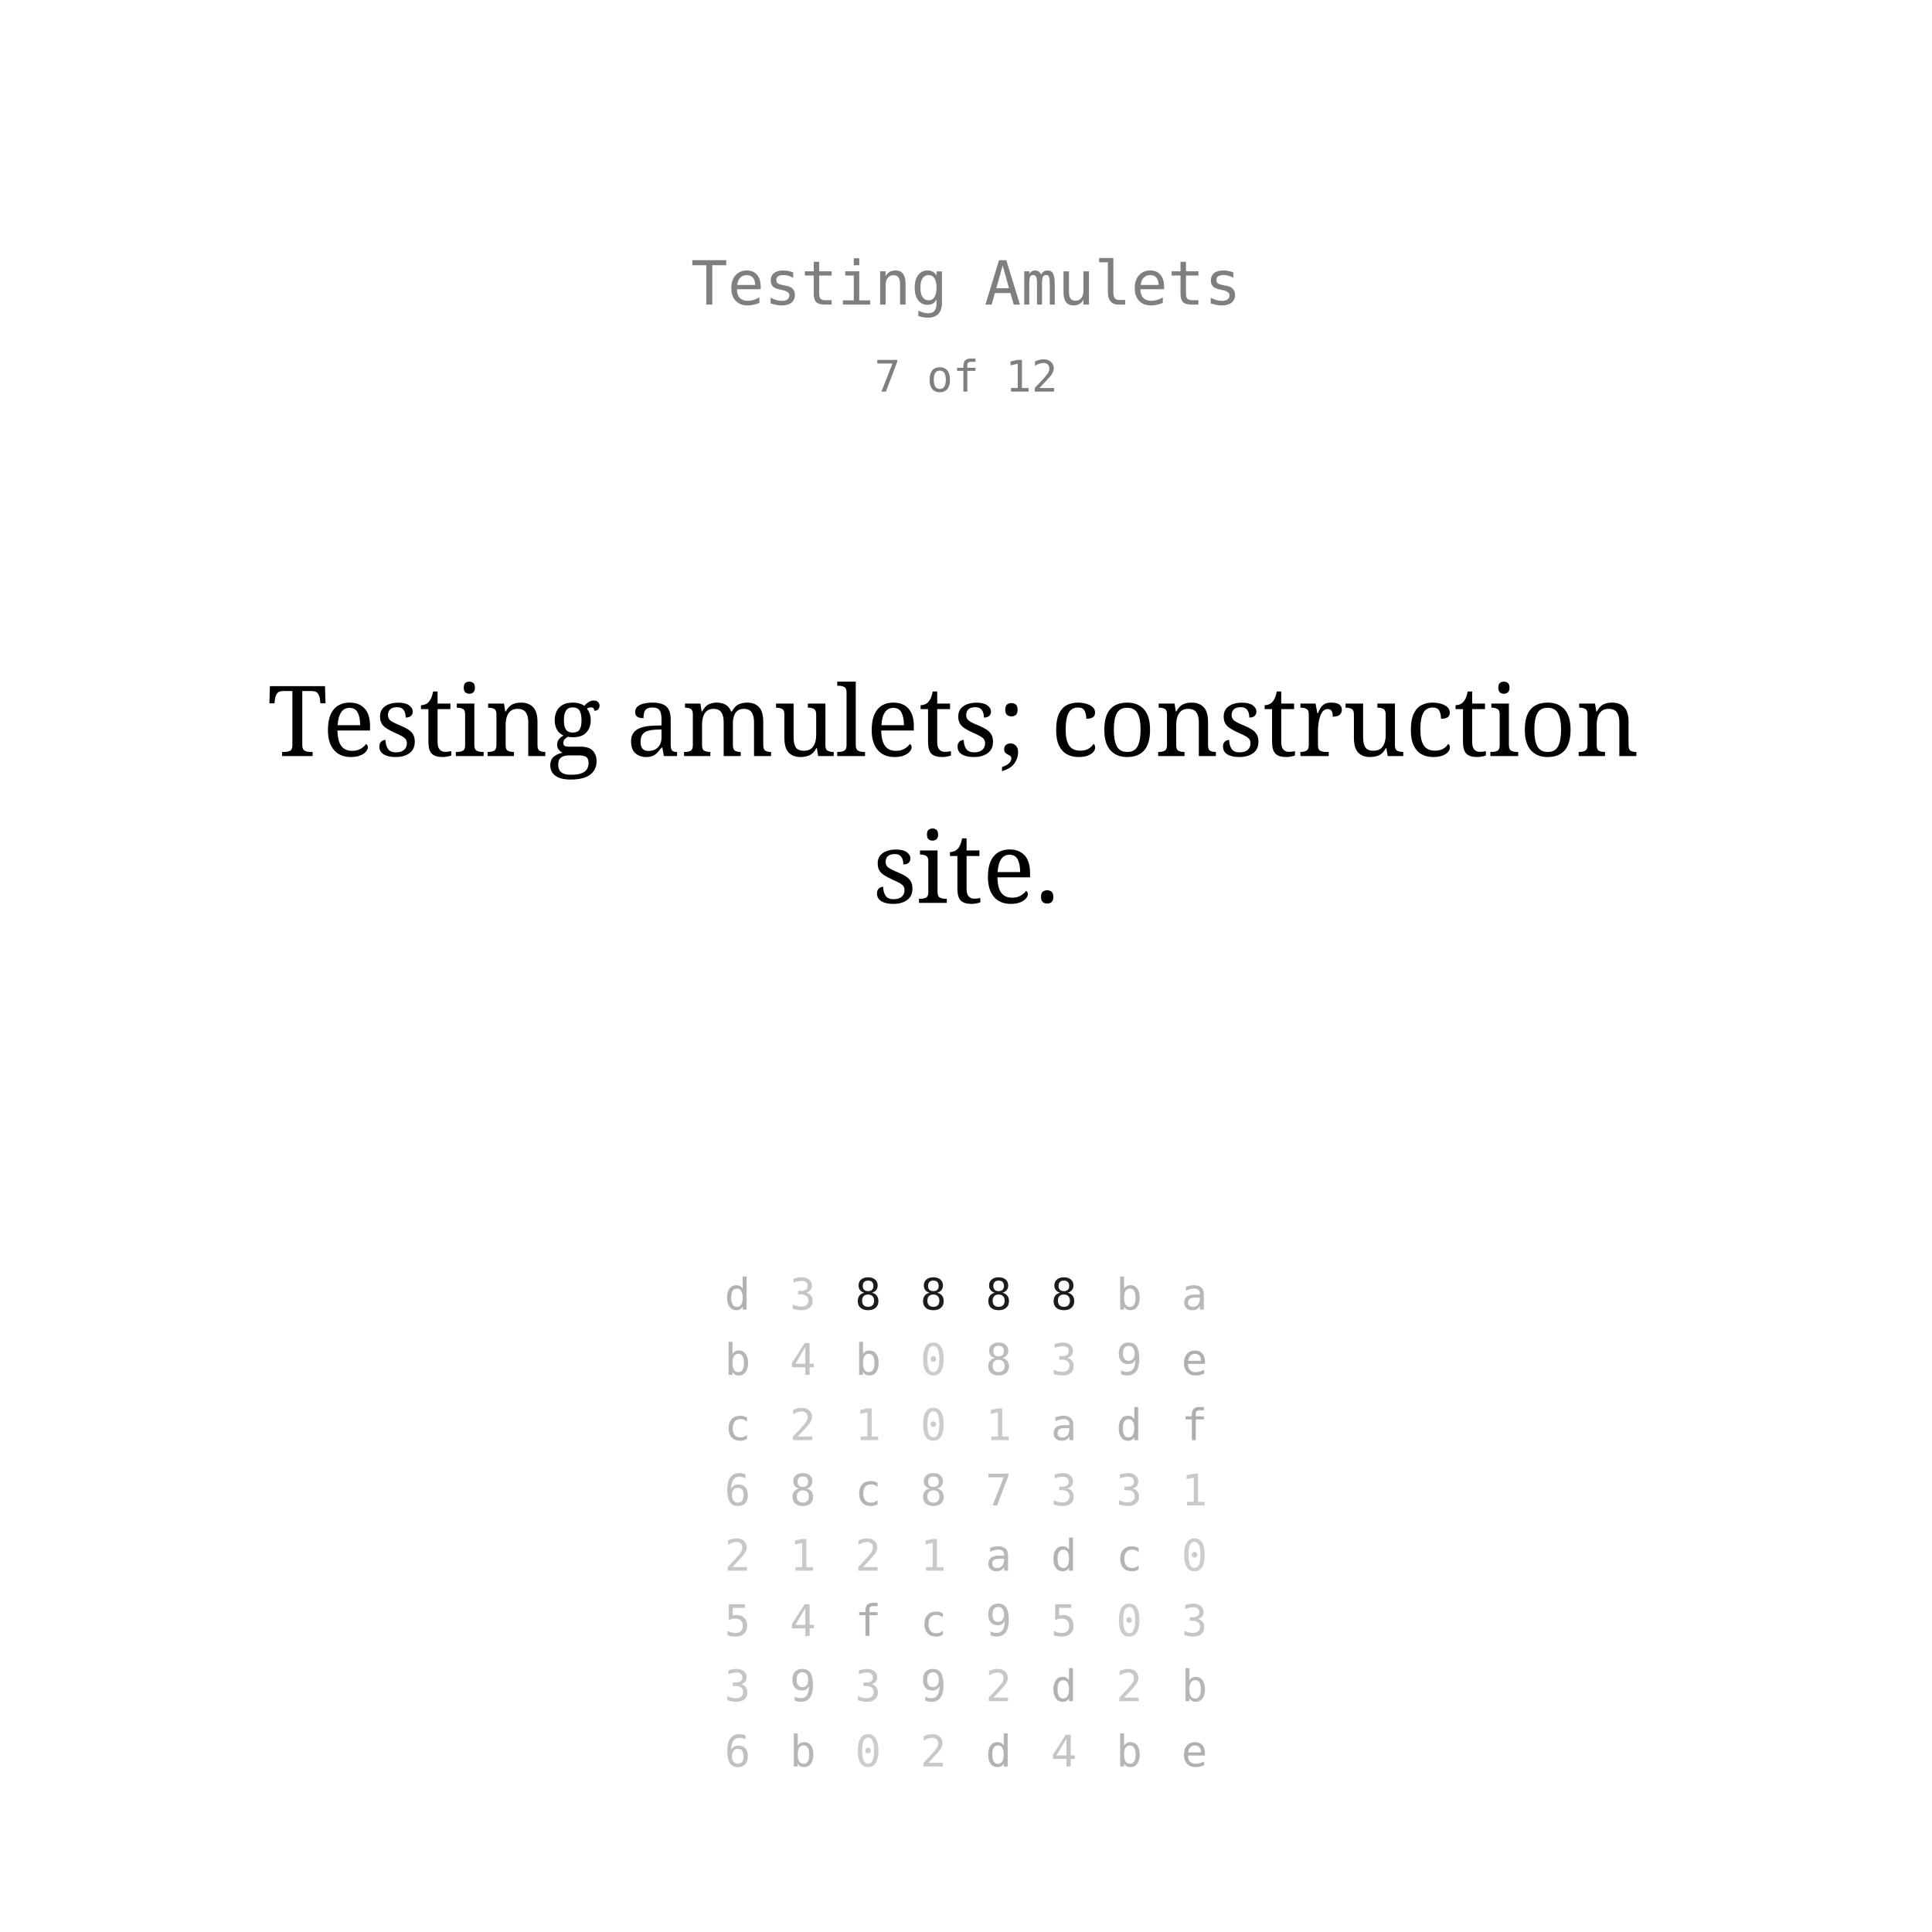
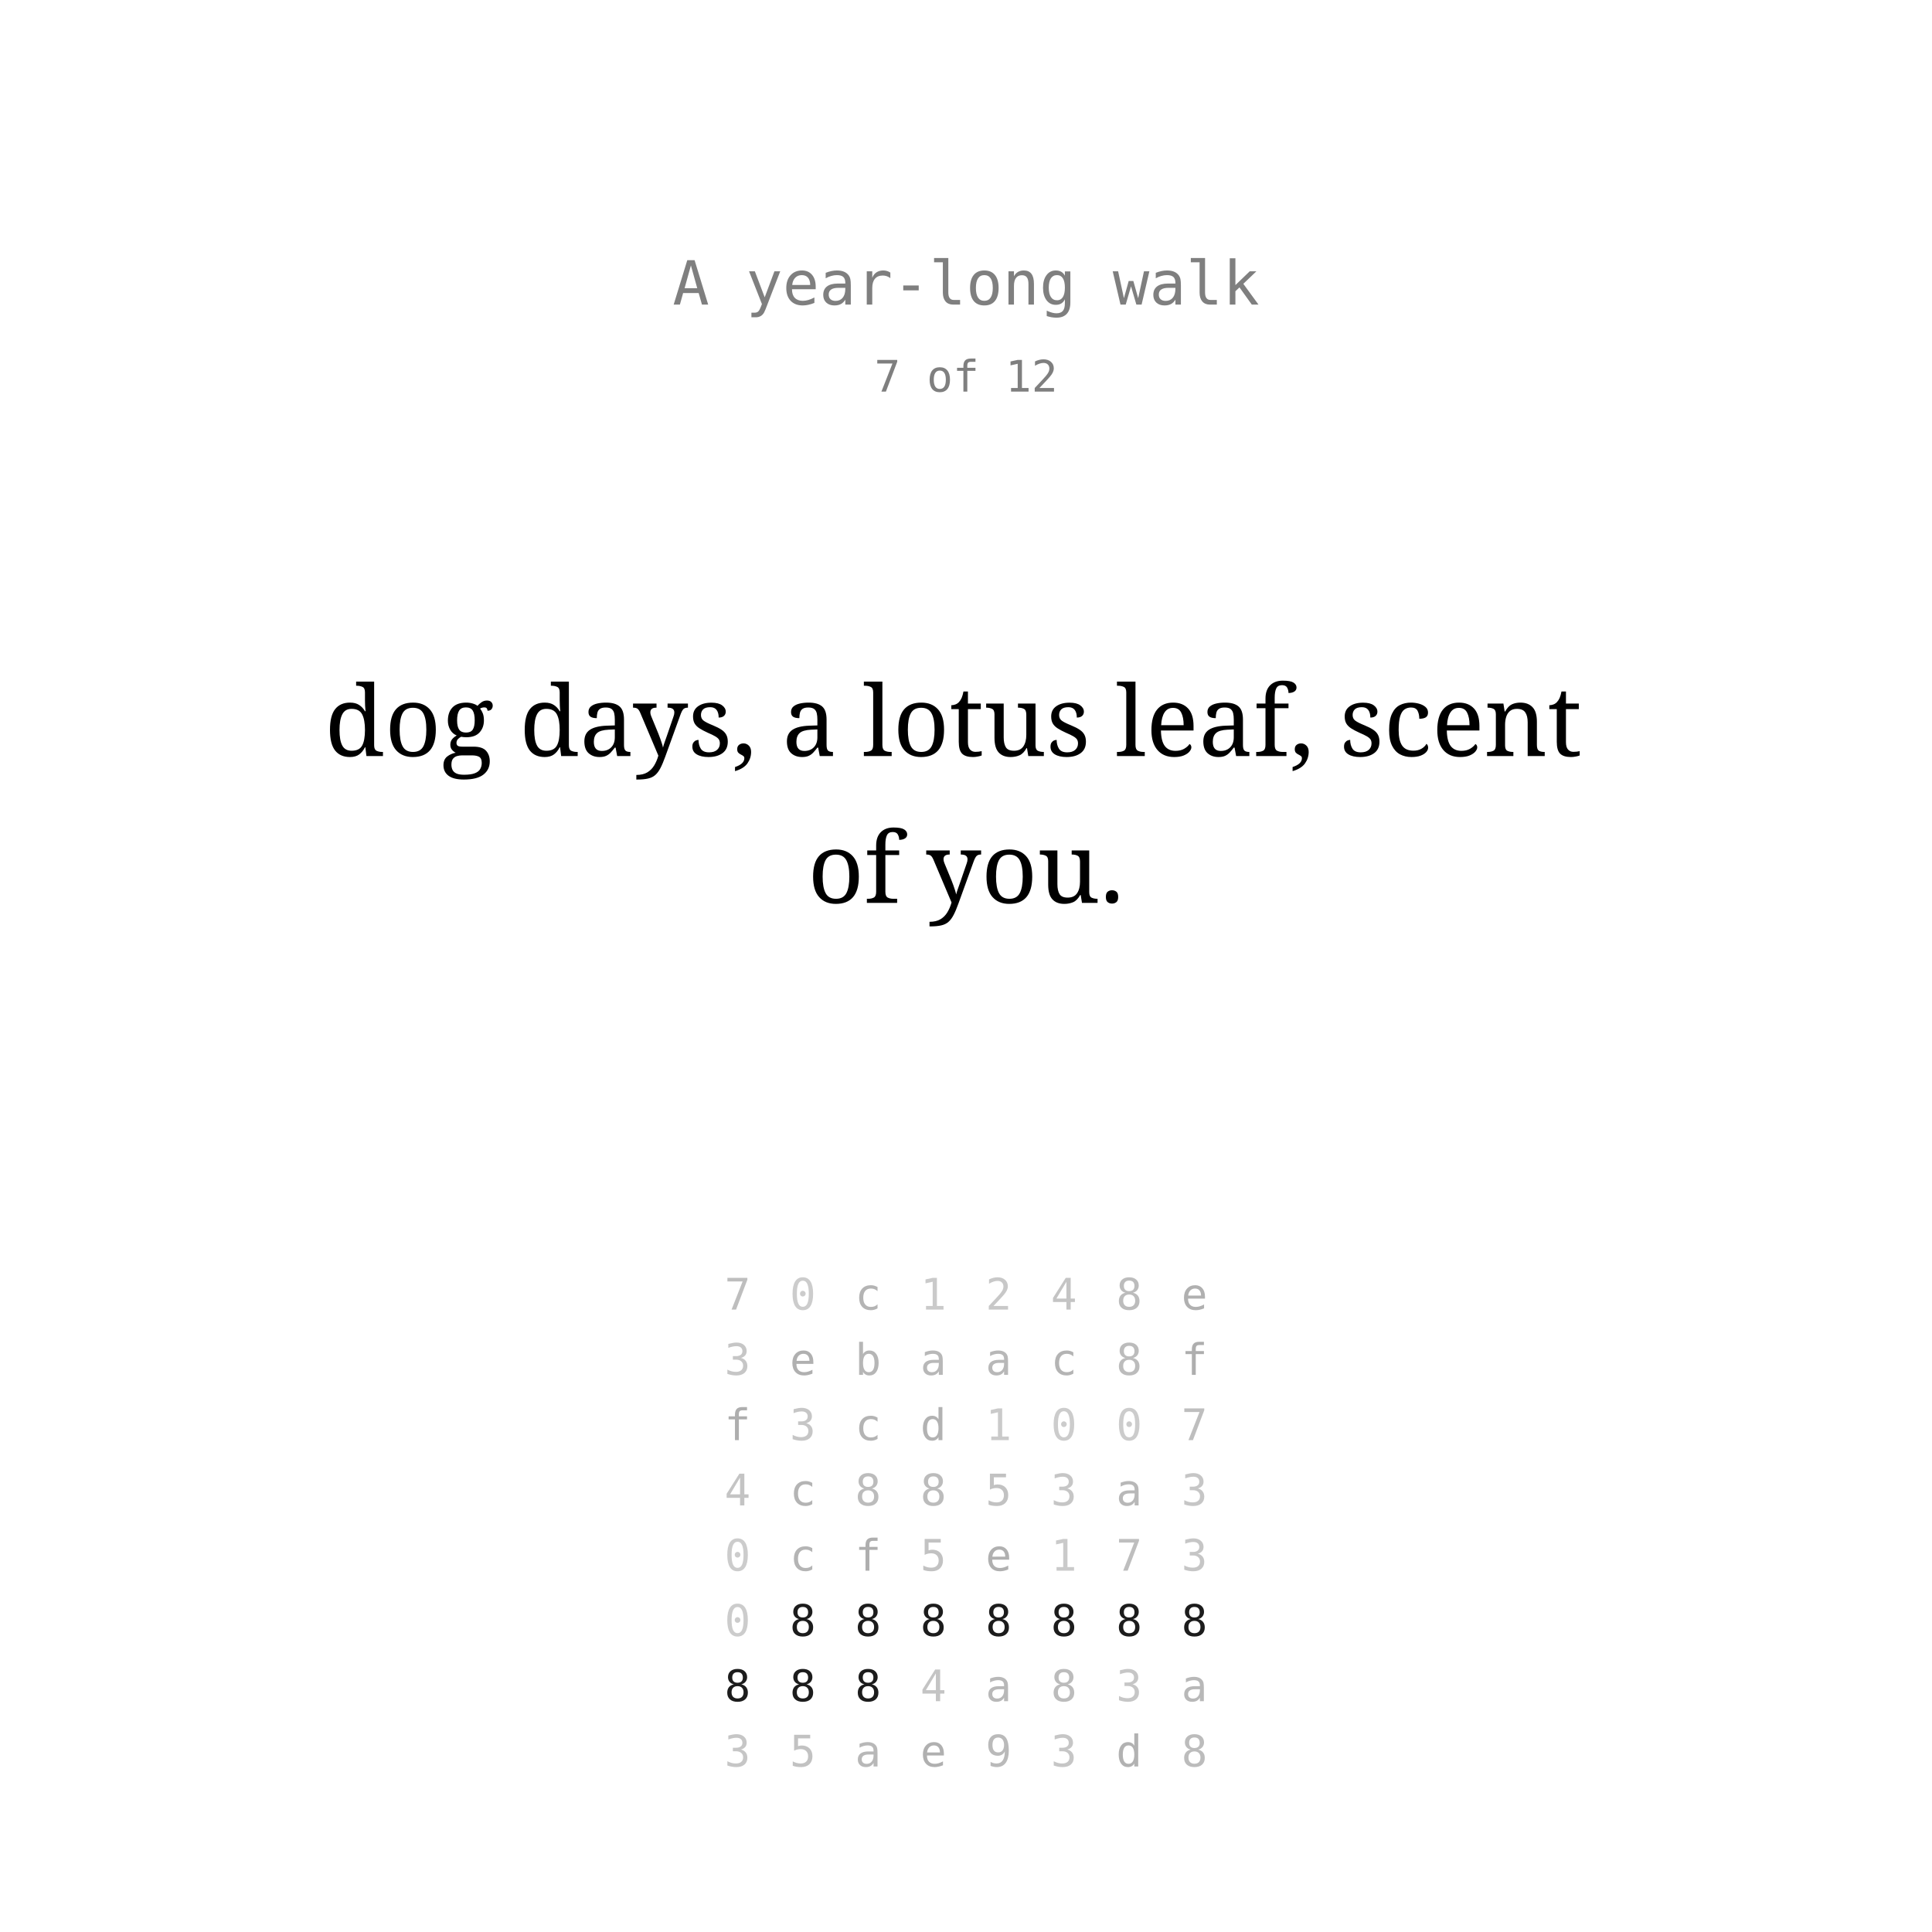
<svg xmlns="http://www.w3.org/2000/svg" viewBox="0 0 888 888" width="888" height="888" shape-rendering="crispEdges">
  <style>.h0{fill:#fff} .h1{fill:#000}</style>
  <rect class="h0" x="0" y="0" width="888" height="888" />
-   <text x="444" y="140" class="h1" font-family="monospace" font-size="28px" opacity=".5" text-anchor="middle">Testing Amulets</text>
+   <text x="444" y="140" class="h1" font-family="monospace" font-size="28px" opacity=".5" text-anchor="middle">A year-long walk</text>
  <text x="444" y="180" class="h1" font-family="monospace" font-size="20px" opacity=".5" text-anchor="middle">7 of 12</text>
  <text class="h1" x="444" y="280" font-family="serif" font-size="45px" text-anchor="middle">
-     <tspan x="444" dy="1.5em">Testing amulets; construction </tspan>
-     <tspan x="444" dy="1.5em">site.</tspan>
+     <tspan x="444" dy="1.5em">dog days, a lotus leaf, scent </tspan>
+     <tspan x="444" dy="1.5em">of you.</tspan>
  </text>
-   <text opacity="0.302" class="h1" x="339" y="595" font-family="monospace" dominant-baseline="central" text-anchor="middle" font-size="20px">d</text>
-   <text opacity="0.223" class="h1" x="369" y="595" font-family="monospace" dominant-baseline="central" text-anchor="middle" font-size="20px">3</text>
-   <text opacity="0.888" class="h1" x="399" y="595" font-family="monospace" dominant-baseline="central" text-anchor="middle" font-size="20px">8</text>
-   <text opacity="0.888" class="h1" x="429" y="595" font-family="monospace" dominant-baseline="central" text-anchor="middle" font-size="20px">8</text>
-   <text opacity="0.888" class="h1" x="459" y="595" font-family="monospace" dominant-baseline="central" text-anchor="middle" font-size="20px">8</text>
-   <text opacity="0.888" class="h1" x="489" y="595" font-family="monospace" dominant-baseline="central" text-anchor="middle" font-size="20px">8</text>
-   <text opacity="0.286" class="h1" x="519" y="595" font-family="monospace" dominant-baseline="central" text-anchor="middle" font-size="20px">b</text>
-   <text opacity="0.278" class="h1" x="549" y="595" font-family="monospace" dominant-baseline="central" text-anchor="middle" font-size="20px">a</text>
-   <text opacity="0.286" class="h1" x="339" y="625" font-family="monospace" dominant-baseline="central" text-anchor="middle" font-size="20px">b</text>
-   <text opacity="0.231" class="h1" x="369" y="625" font-family="monospace" dominant-baseline="central" text-anchor="middle" font-size="20px">4</text>
+   <text opacity="0.255" class="h1" x="339" y="595" font-family="monospace" dominant-baseline="central" text-anchor="middle" font-size="20px">7</text>
+   <text opacity="0.2" class="h1" x="369" y="595" font-family="monospace" dominant-baseline="central" text-anchor="middle" font-size="20px">0</text>
+   <text opacity="0.294" class="h1" x="399" y="595" font-family="monospace" dominant-baseline="central" text-anchor="middle" font-size="20px">c</text>
+   <text opacity="0.208" class="h1" x="429" y="595" font-family="monospace" dominant-baseline="central" text-anchor="middle" font-size="20px">1</text>
+   <text opacity="0.216" class="h1" x="459" y="595" font-family="monospace" dominant-baseline="central" text-anchor="middle" font-size="20px">2</text>
+   <text opacity="0.231" class="h1" x="489" y="595" font-family="monospace" dominant-baseline="central" text-anchor="middle" font-size="20px">4</text>
+   <text opacity="0.263" class="h1" x="519" y="595" font-family="monospace" dominant-baseline="central" text-anchor="middle" font-size="20px">8</text>
+   <text opacity="0.309" class="h1" x="549" y="595" font-family="monospace" dominant-baseline="central" text-anchor="middle" font-size="20px">e</text>
+   <text opacity="0.223" class="h1" x="339" y="625" font-family="monospace" dominant-baseline="central" text-anchor="middle" font-size="20px">3</text>
+   <text opacity="0.309" class="h1" x="369" y="625" font-family="monospace" dominant-baseline="central" text-anchor="middle" font-size="20px">e</text>
  <text opacity="0.286" class="h1" x="399" y="625" font-family="monospace" dominant-baseline="central" text-anchor="middle" font-size="20px">b</text>
-   <text opacity="0.2" class="h1" x="429" y="625" font-family="monospace" dominant-baseline="central" text-anchor="middle" font-size="20px">0</text>
-   <text opacity="0.263" class="h1" x="459" y="625" font-family="monospace" dominant-baseline="central" text-anchor="middle" font-size="20px">8</text>
-   <text opacity="0.223" class="h1" x="489" y="625" font-family="monospace" dominant-baseline="central" text-anchor="middle" font-size="20px">3</text>
-   <text opacity="0.27" class="h1" x="519" y="625" font-family="monospace" dominant-baseline="central" text-anchor="middle" font-size="20px">9</text>
-   <text opacity="0.309" class="h1" x="549" y="625" font-family="monospace" dominant-baseline="central" text-anchor="middle" font-size="20px">e</text>
-   <text opacity="0.294" class="h1" x="339" y="655" font-family="monospace" dominant-baseline="central" text-anchor="middle" font-size="20px">c</text>
-   <text opacity="0.216" class="h1" x="369" y="655" font-family="monospace" dominant-baseline="central" text-anchor="middle" font-size="20px">2</text>
-   <text opacity="0.208" class="h1" x="399" y="655" font-family="monospace" dominant-baseline="central" text-anchor="middle" font-size="20px">1</text>
-   <text opacity="0.2" class="h1" x="429" y="655" font-family="monospace" dominant-baseline="central" text-anchor="middle" font-size="20px">0</text>
+   <text opacity="0.278" class="h1" x="429" y="625" font-family="monospace" dominant-baseline="central" text-anchor="middle" font-size="20px">a</text>
+   <text opacity="0.278" class="h1" x="459" y="625" font-family="monospace" dominant-baseline="central" text-anchor="middle" font-size="20px">a</text>
+   <text opacity="0.294" class="h1" x="489" y="625" font-family="monospace" dominant-baseline="central" text-anchor="middle" font-size="20px">c</text>
+   <text opacity="0.263" class="h1" x="519" y="625" font-family="monospace" dominant-baseline="central" text-anchor="middle" font-size="20px">8</text>
+   <text opacity="0.317" class="h1" x="549" y="625" font-family="monospace" dominant-baseline="central" text-anchor="middle" font-size="20px">f</text>
+   <text opacity="0.317" class="h1" x="339" y="655" font-family="monospace" dominant-baseline="central" text-anchor="middle" font-size="20px">f</text>
+   <text opacity="0.223" class="h1" x="369" y="655" font-family="monospace" dominant-baseline="central" text-anchor="middle" font-size="20px">3</text>
+   <text opacity="0.294" class="h1" x="399" y="655" font-family="monospace" dominant-baseline="central" text-anchor="middle" font-size="20px">c</text>
+   <text opacity="0.302" class="h1" x="429" y="655" font-family="monospace" dominant-baseline="central" text-anchor="middle" font-size="20px">d</text>
  <text opacity="0.208" class="h1" x="459" y="655" font-family="monospace" dominant-baseline="central" text-anchor="middle" font-size="20px">1</text>
-   <text opacity="0.278" class="h1" x="489" y="655" font-family="monospace" dominant-baseline="central" text-anchor="middle" font-size="20px">a</text>
-   <text opacity="0.302" class="h1" x="519" y="655" font-family="monospace" dominant-baseline="central" text-anchor="middle" font-size="20px">d</text>
-   <text opacity="0.317" class="h1" x="549" y="655" font-family="monospace" dominant-baseline="central" text-anchor="middle" font-size="20px">f</text>
-   <text opacity="0.247" class="h1" x="339" y="685" font-family="monospace" dominant-baseline="central" text-anchor="middle" font-size="20px">6</text>
-   <text opacity="0.263" class="h1" x="369" y="685" font-family="monospace" dominant-baseline="central" text-anchor="middle" font-size="20px">8</text>
-   <text opacity="0.294" class="h1" x="399" y="685" font-family="monospace" dominant-baseline="central" text-anchor="middle" font-size="20px">c</text>
+   <text opacity="0.2" class="h1" x="489" y="655" font-family="monospace" dominant-baseline="central" text-anchor="middle" font-size="20px">0</text>
+   <text opacity="0.2" class="h1" x="519" y="655" font-family="monospace" dominant-baseline="central" text-anchor="middle" font-size="20px">0</text>
+   <text opacity="0.255" class="h1" x="549" y="655" font-family="monospace" dominant-baseline="central" text-anchor="middle" font-size="20px">7</text>
+   <text opacity="0.231" class="h1" x="339" y="685" font-family="monospace" dominant-baseline="central" text-anchor="middle" font-size="20px">4</text>
+   <text opacity="0.294" class="h1" x="369" y="685" font-family="monospace" dominant-baseline="central" text-anchor="middle" font-size="20px">c</text>
+   <text opacity="0.263" class="h1" x="399" y="685" font-family="monospace" dominant-baseline="central" text-anchor="middle" font-size="20px">8</text>
  <text opacity="0.263" class="h1" x="429" y="685" font-family="monospace" dominant-baseline="central" text-anchor="middle" font-size="20px">8</text>
-   <text opacity="0.255" class="h1" x="459" y="685" font-family="monospace" dominant-baseline="central" text-anchor="middle" font-size="20px">7</text>
+   <text opacity="0.239" class="h1" x="459" y="685" font-family="monospace" dominant-baseline="central" text-anchor="middle" font-size="20px">5</text>
  <text opacity="0.223" class="h1" x="489" y="685" font-family="monospace" dominant-baseline="central" text-anchor="middle" font-size="20px">3</text>
-   <text opacity="0.223" class="h1" x="519" y="685" font-family="monospace" dominant-baseline="central" text-anchor="middle" font-size="20px">3</text>
-   <text opacity="0.208" class="h1" x="549" y="685" font-family="monospace" dominant-baseline="central" text-anchor="middle" font-size="20px">1</text>
-   <text opacity="0.216" class="h1" x="339" y="715" font-family="monospace" dominant-baseline="central" text-anchor="middle" font-size="20px">2</text>
-   <text opacity="0.208" class="h1" x="369" y="715" font-family="monospace" dominant-baseline="central" text-anchor="middle" font-size="20px">1</text>
-   <text opacity="0.216" class="h1" x="399" y="715" font-family="monospace" dominant-baseline="central" text-anchor="middle" font-size="20px">2</text>
-   <text opacity="0.208" class="h1" x="429" y="715" font-family="monospace" dominant-baseline="central" text-anchor="middle" font-size="20px">1</text>
-   <text opacity="0.278" class="h1" x="459" y="715" font-family="monospace" dominant-baseline="central" text-anchor="middle" font-size="20px">a</text>
-   <text opacity="0.302" class="h1" x="489" y="715" font-family="monospace" dominant-baseline="central" text-anchor="middle" font-size="20px">d</text>
-   <text opacity="0.294" class="h1" x="519" y="715" font-family="monospace" dominant-baseline="central" text-anchor="middle" font-size="20px">c</text>
-   <text opacity="0.2" class="h1" x="549" y="715" font-family="monospace" dominant-baseline="central" text-anchor="middle" font-size="20px">0</text>
-   <text opacity="0.239" class="h1" x="339" y="745" font-family="monospace" dominant-baseline="central" text-anchor="middle" font-size="20px">5</text>
-   <text opacity="0.231" class="h1" x="369" y="745" font-family="monospace" dominant-baseline="central" text-anchor="middle" font-size="20px">4</text>
-   <text opacity="0.317" class="h1" x="399" y="745" font-family="monospace" dominant-baseline="central" text-anchor="middle" font-size="20px">f</text>
-   <text opacity="0.294" class="h1" x="429" y="745" font-family="monospace" dominant-baseline="central" text-anchor="middle" font-size="20px">c</text>
-   <text opacity="0.27" class="h1" x="459" y="745" font-family="monospace" dominant-baseline="central" text-anchor="middle" font-size="20px">9</text>
-   <text opacity="0.239" class="h1" x="489" y="745" font-family="monospace" dominant-baseline="central" text-anchor="middle" font-size="20px">5</text>
-   <text opacity="0.2" class="h1" x="519" y="745" font-family="monospace" dominant-baseline="central" text-anchor="middle" font-size="20px">0</text>
-   <text opacity="0.223" class="h1" x="549" y="745" font-family="monospace" dominant-baseline="central" text-anchor="middle" font-size="20px">3</text>
-   <text opacity="0.223" class="h1" x="339" y="775" font-family="monospace" dominant-baseline="central" text-anchor="middle" font-size="20px">3</text>
-   <text opacity="0.27" class="h1" x="369" y="775" font-family="monospace" dominant-baseline="central" text-anchor="middle" font-size="20px">9</text>
-   <text opacity="0.223" class="h1" x="399" y="775" font-family="monospace" dominant-baseline="central" text-anchor="middle" font-size="20px">3</text>
-   <text opacity="0.27" class="h1" x="429" y="775" font-family="monospace" dominant-baseline="central" text-anchor="middle" font-size="20px">9</text>
-   <text opacity="0.216" class="h1" x="459" y="775" font-family="monospace" dominant-baseline="central" text-anchor="middle" font-size="20px">2</text>
-   <text opacity="0.302" class="h1" x="489" y="775" font-family="monospace" dominant-baseline="central" text-anchor="middle" font-size="20px">d</text>
-   <text opacity="0.216" class="h1" x="519" y="775" font-family="monospace" dominant-baseline="central" text-anchor="middle" font-size="20px">2</text>
-   <text opacity="0.286" class="h1" x="549" y="775" font-family="monospace" dominant-baseline="central" text-anchor="middle" font-size="20px">b</text>
-   <text opacity="0.247" class="h1" x="339" y="805" font-family="monospace" dominant-baseline="central" text-anchor="middle" font-size="20px">6</text>
-   <text opacity="0.286" class="h1" x="369" y="805" font-family="monospace" dominant-baseline="central" text-anchor="middle" font-size="20px">b</text>
-   <text opacity="0.2" class="h1" x="399" y="805" font-family="monospace" dominant-baseline="central" text-anchor="middle" font-size="20px">0</text>
-   <text opacity="0.216" class="h1" x="429" y="805" font-family="monospace" dominant-baseline="central" text-anchor="middle" font-size="20px">2</text>
-   <text opacity="0.302" class="h1" x="459" y="805" font-family="monospace" dominant-baseline="central" text-anchor="middle" font-size="20px">d</text>
-   <text opacity="0.231" class="h1" x="489" y="805" font-family="monospace" dominant-baseline="central" text-anchor="middle" font-size="20px">4</text>
-   <text opacity="0.286" class="h1" x="519" y="805" font-family="monospace" dominant-baseline="central" text-anchor="middle" font-size="20px">b</text>
-   <text opacity="0.309" class="h1" x="549" y="805" font-family="monospace" dominant-baseline="central" text-anchor="middle" font-size="20px">e</text>
+   <text opacity="0.278" class="h1" x="519" y="685" font-family="monospace" dominant-baseline="central" text-anchor="middle" font-size="20px">a</text>
+   <text opacity="0.223" class="h1" x="549" y="685" font-family="monospace" dominant-baseline="central" text-anchor="middle" font-size="20px">3</text>
+   <text opacity="0.2" class="h1" x="339" y="715" font-family="monospace" dominant-baseline="central" text-anchor="middle" font-size="20px">0</text>
+   <text opacity="0.294" class="h1" x="369" y="715" font-family="monospace" dominant-baseline="central" text-anchor="middle" font-size="20px">c</text>
+   <text opacity="0.317" class="h1" x="399" y="715" font-family="monospace" dominant-baseline="central" text-anchor="middle" font-size="20px">f</text>
+   <text opacity="0.239" class="h1" x="429" y="715" font-family="monospace" dominant-baseline="central" text-anchor="middle" font-size="20px">5</text>
+   <text opacity="0.309" class="h1" x="459" y="715" font-family="monospace" dominant-baseline="central" text-anchor="middle" font-size="20px">e</text>
+   <text opacity="0.208" class="h1" x="489" y="715" font-family="monospace" dominant-baseline="central" text-anchor="middle" font-size="20px">1</text>
+   <text opacity="0.255" class="h1" x="519" y="715" font-family="monospace" dominant-baseline="central" text-anchor="middle" font-size="20px">7</text>
+   <text opacity="0.223" class="h1" x="549" y="715" font-family="monospace" dominant-baseline="central" text-anchor="middle" font-size="20px">3</text>
+   <text opacity="0.2" class="h1" x="339" y="745" font-family="monospace" dominant-baseline="central" text-anchor="middle" font-size="20px">0</text>
+   <text opacity="0.888" class="h1" x="369" y="745" font-family="monospace" dominant-baseline="central" text-anchor="middle" font-size="20px">8</text>
+   <text opacity="0.888" class="h1" x="399" y="745" font-family="monospace" dominant-baseline="central" text-anchor="middle" font-size="20px">8</text>
+   <text opacity="0.888" class="h1" x="429" y="745" font-family="monospace" dominant-baseline="central" text-anchor="middle" font-size="20px">8</text>
+   <text opacity="0.888" class="h1" x="459" y="745" font-family="monospace" dominant-baseline="central" text-anchor="middle" font-size="20px">8</text>
+   <text opacity="0.888" class="h1" x="489" y="745" font-family="monospace" dominant-baseline="central" text-anchor="middle" font-size="20px">8</text>
+   <text opacity="0.888" class="h1" x="519" y="745" font-family="monospace" dominant-baseline="central" text-anchor="middle" font-size="20px">8</text>
+   <text opacity="0.888" class="h1" x="549" y="745" font-family="monospace" dominant-baseline="central" text-anchor="middle" font-size="20px">8</text>
+   <text opacity="0.888" class="h1" x="339" y="775" font-family="monospace" dominant-baseline="central" text-anchor="middle" font-size="20px">8</text>
+   <text opacity="0.888" class="h1" x="369" y="775" font-family="monospace" dominant-baseline="central" text-anchor="middle" font-size="20px">8</text>
+   <text opacity="0.888" class="h1" x="399" y="775" font-family="monospace" dominant-baseline="central" text-anchor="middle" font-size="20px">8</text>
+   <text opacity="0.231" class="h1" x="429" y="775" font-family="monospace" dominant-baseline="central" text-anchor="middle" font-size="20px">4</text>
+   <text opacity="0.278" class="h1" x="459" y="775" font-family="monospace" dominant-baseline="central" text-anchor="middle" font-size="20px">a</text>
+   <text opacity="0.263" class="h1" x="489" y="775" font-family="monospace" dominant-baseline="central" text-anchor="middle" font-size="20px">8</text>
+   <text opacity="0.223" class="h1" x="519" y="775" font-family="monospace" dominant-baseline="central" text-anchor="middle" font-size="20px">3</text>
+   <text opacity="0.278" class="h1" x="549" y="775" font-family="monospace" dominant-baseline="central" text-anchor="middle" font-size="20px">a</text>
+   <text opacity="0.223" class="h1" x="339" y="805" font-family="monospace" dominant-baseline="central" text-anchor="middle" font-size="20px">3</text>
+   <text opacity="0.239" class="h1" x="369" y="805" font-family="monospace" dominant-baseline="central" text-anchor="middle" font-size="20px">5</text>
+   <text opacity="0.278" class="h1" x="399" y="805" font-family="monospace" dominant-baseline="central" text-anchor="middle" font-size="20px">a</text>
+   <text opacity="0.309" class="h1" x="429" y="805" font-family="monospace" dominant-baseline="central" text-anchor="middle" font-size="20px">e</text>
+   <text opacity="0.27" class="h1" x="459" y="805" font-family="monospace" dominant-baseline="central" text-anchor="middle" font-size="20px">9</text>
+   <text opacity="0.223" class="h1" x="489" y="805" font-family="monospace" dominant-baseline="central" text-anchor="middle" font-size="20px">3</text>
+   <text opacity="0.302" class="h1" x="519" y="805" font-family="monospace" dominant-baseline="central" text-anchor="middle" font-size="20px">d</text>
+   <text opacity="0.263" class="h1" x="549" y="805" font-family="monospace" dominant-baseline="central" text-anchor="middle" font-size="20px">8</text>
</svg>
